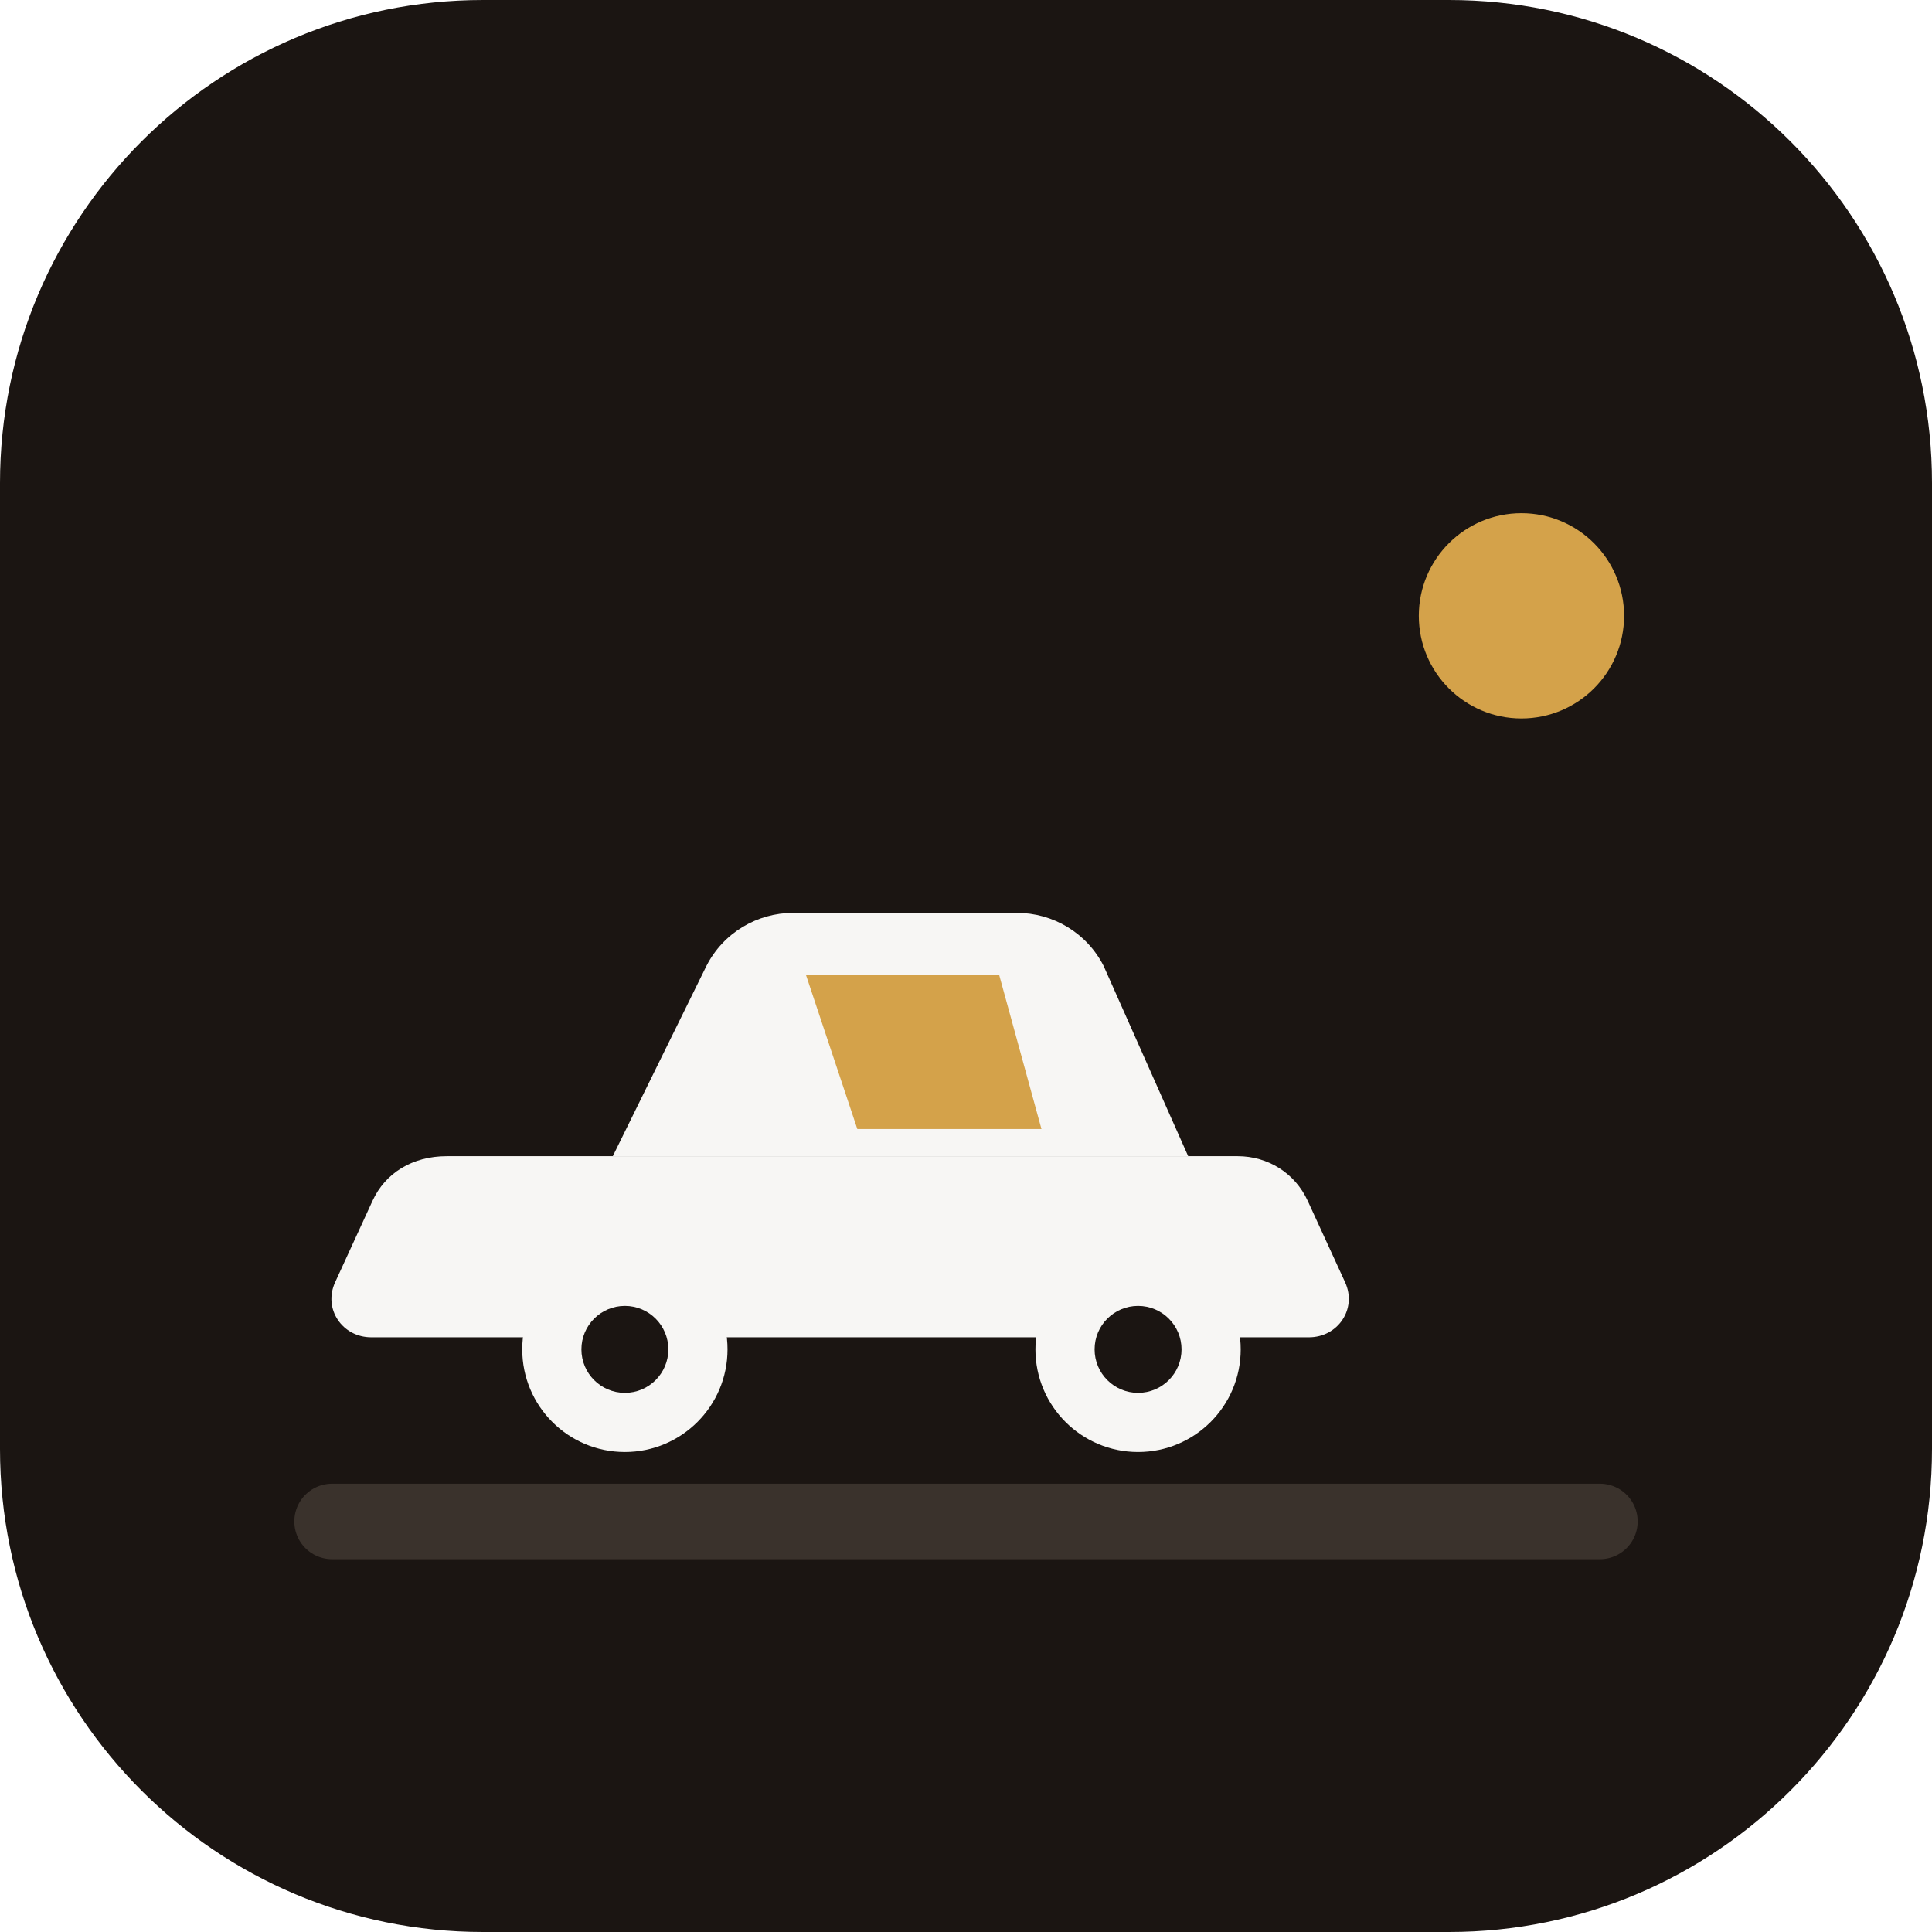
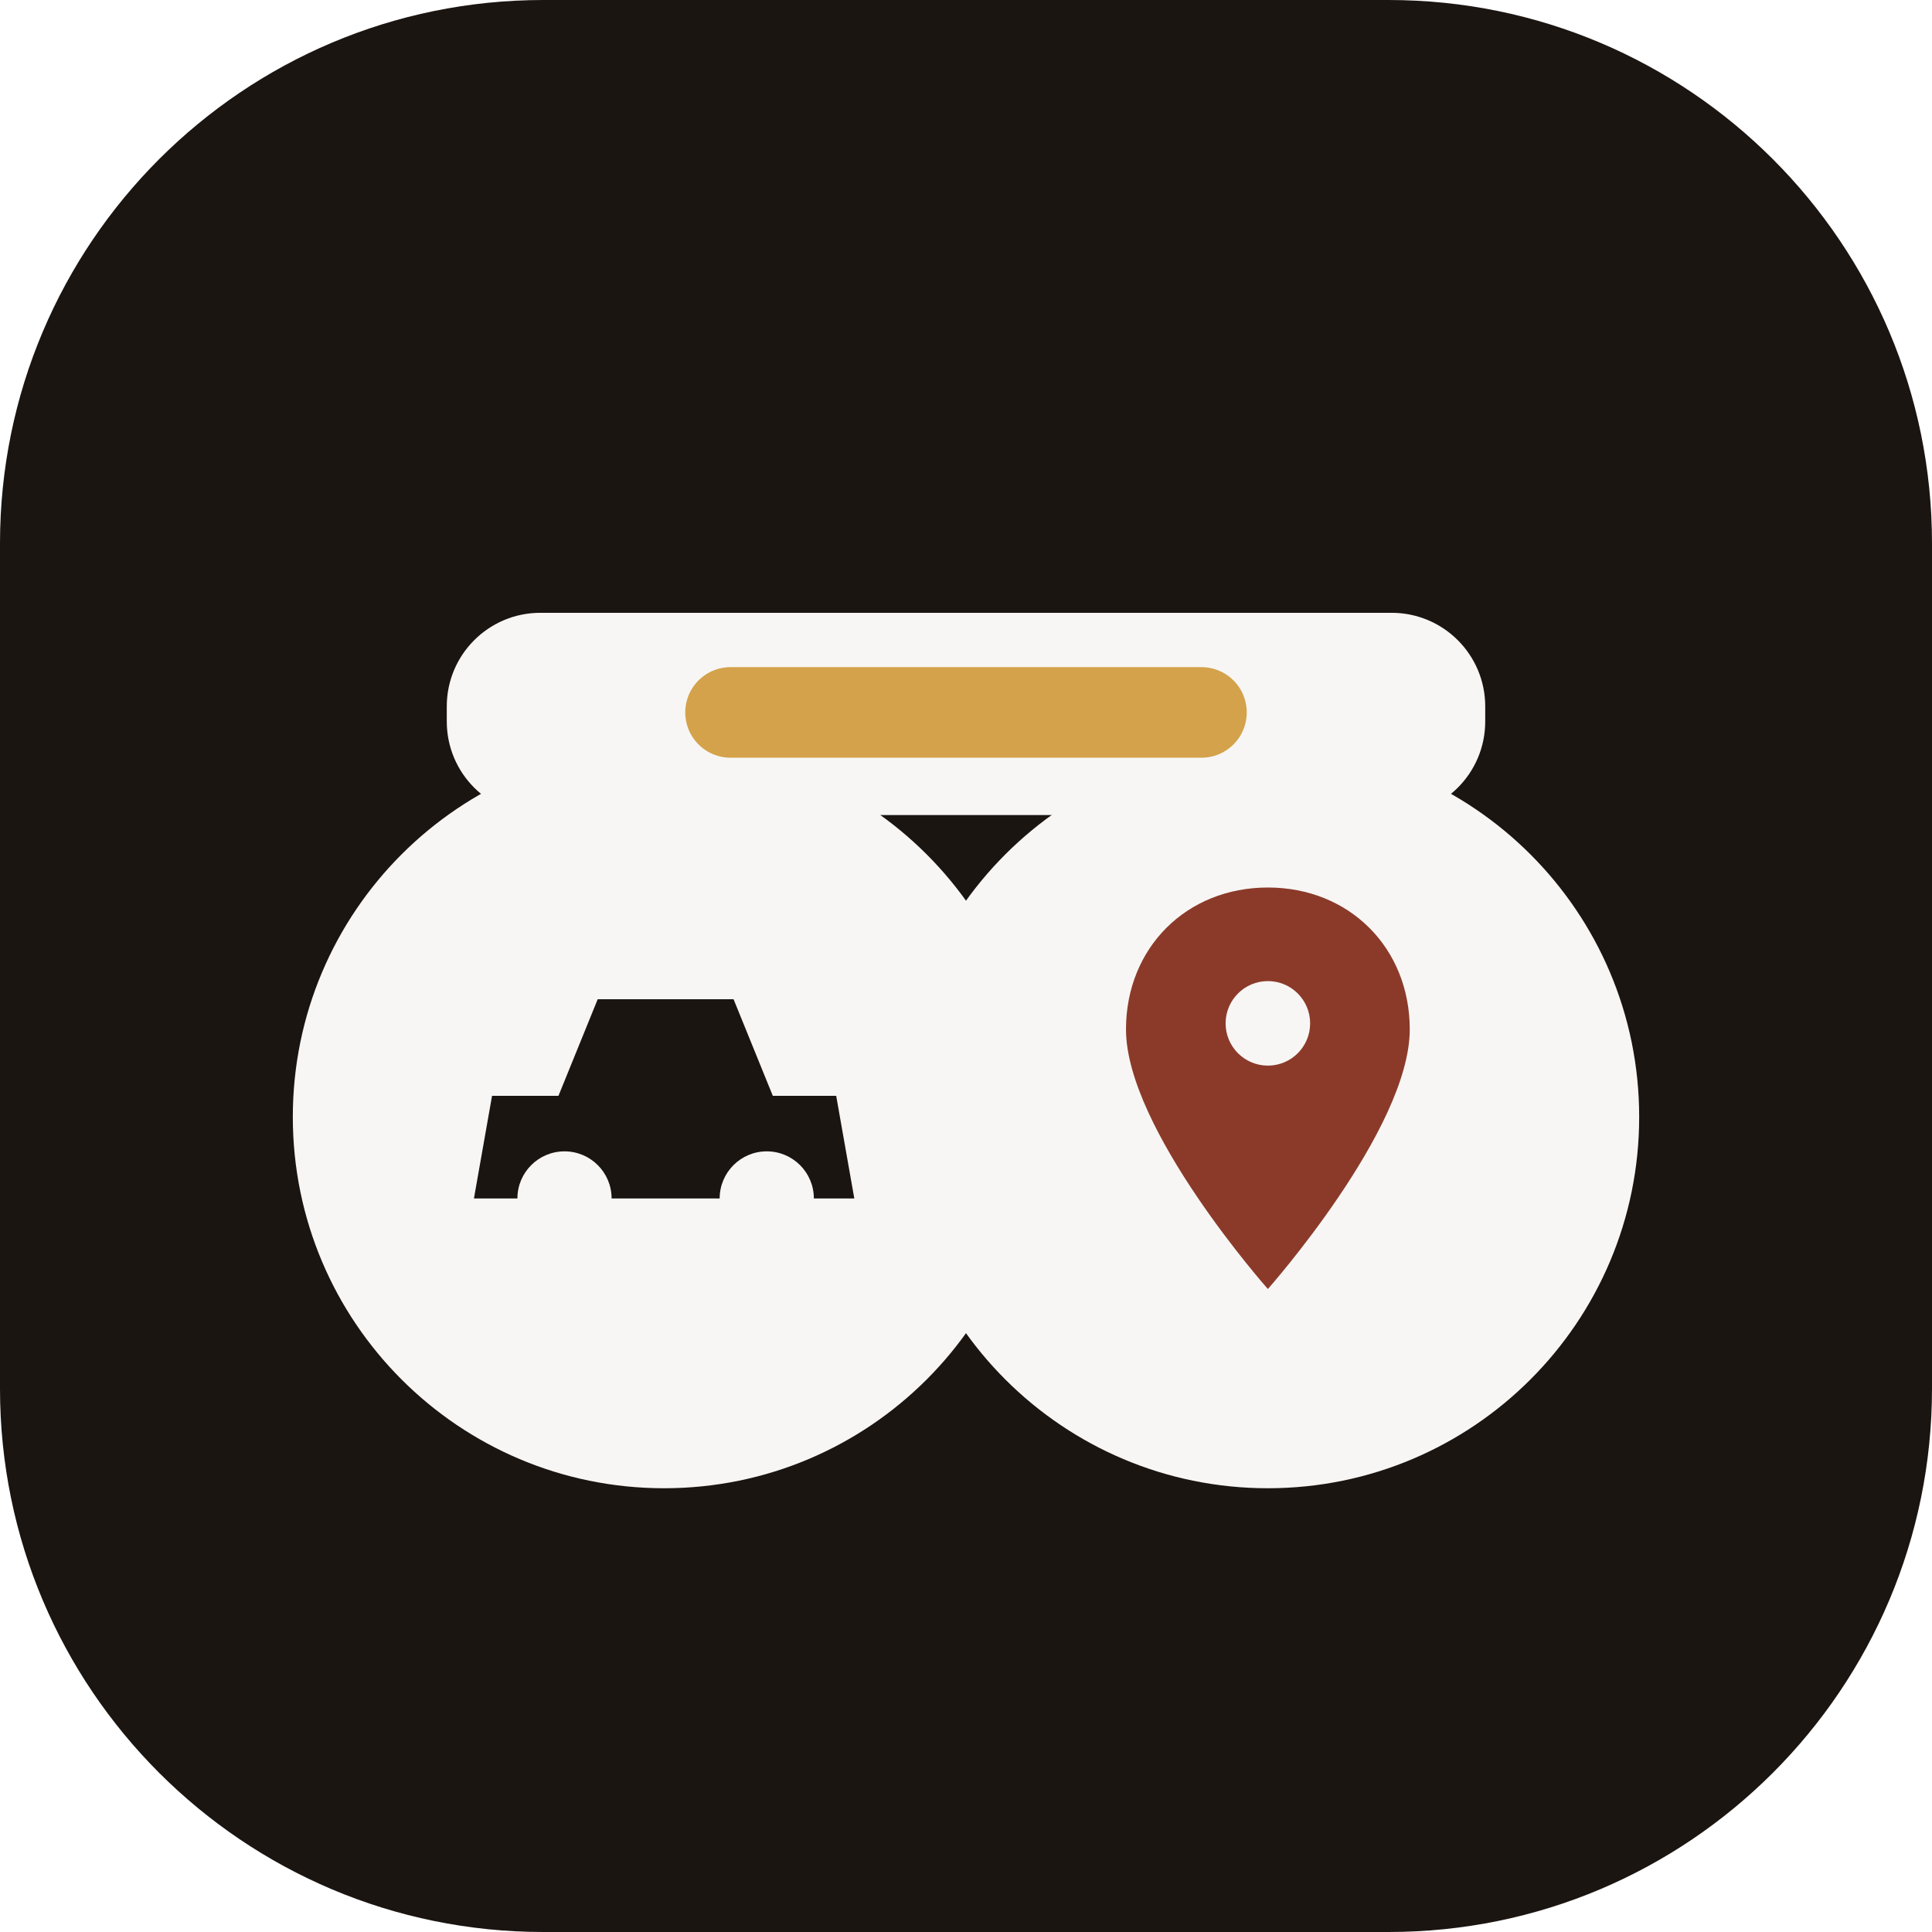
- <svg xmlns="http://www.w3.org/2000/svg" viewBox="0 0 32 32" fill="none">
-   <rect width="32" height="32" rx="8" fill="#1B1512" />
-   <path d="M5.5 25.2h21" stroke="#3A322C" stroke-width="1.25" stroke-linecap="round" />
-   <circle cx="25.2" cy="10.2" r="1.7" fill="#D4A24A" />
-   <path d="M7.4 19.15h13.1c.5 0 .95.28 1.16.74l.62 1.35c.2.44-.12.91-.6.91H6.15c-.48 0-.8-.47-.6-.91l.62-1.35c.21-.46.66-.74 1.23-.74z" fill="#F7F6F4" />
-   <path d="M10.15 19.15l1.55-3.15c.28-.55.84-.88 1.44-.88h3.7c.6 0 1.16.33 1.44.88l1.4 3.15" fill="#F7F6F4" />
-   <path d="M13.35 16.15l.85 2.55h3.05l-.7-2.55h-3.2z" fill="#D4A24A" />
-   <circle cx="10.35" cy="22.35" r="1.7" fill="#F7F6F4" />
-   <circle cx="10.35" cy="22.35" r="0.72" fill="#1B1512" />
-   <circle cx="18.85" cy="22.35" r="1.7" fill="#F7F6F4" />
-   <circle cx="18.85" cy="22.35" r="0.72" fill="#1B1512" />
+ <svg xmlns="http://www.w3.org/2000/svg" viewBox="0 0 32 32">
+   <rect width="32" height="32" rx="9" fill="#1B1512" />
+   <circle cx="11" cy="18.5" r="6.15" fill="#F7F6F4" />
+   <circle cx="21" cy="18.5" r="6.15" fill="#F7F6F4" />
+   <rect x="7.4" y="10.15" width="17.2" height="3.35" rx="1.55" fill="#F7F6F4" />
+   <path d="M12.1 11.8h7.8" fill="none" stroke="#D4A24A" stroke-width="1.5" stroke-linecap="round" />
+   <path d="M8.15 18.15h5.7l.3 1.7H7.85z" fill="#1B1512" />
+   <path d="M9.25 18.15 9.9 16.55h2.25l.65 1.6z" fill="#1B1512" />
+   <circle cx="9.35" cy="19.85" r="0.78" fill="#F7F6F4" />
+   <circle cx="12.7" cy="19.85" r="0.78" fill="#F7F6F4" />
+   <path d="M21 14.7c1.35 0 2.35 1 2.35 2.35 0 1.65-2.35 4.3-2.35 4.3s-2.35-2.65-2.35-4.3c0-1.35 1-2.35 2.35-2.35z" fill="#8B3A2A" />
+   <circle cx="21" cy="16.95" r="0.7" fill="#F7F6F4" />
</svg>
